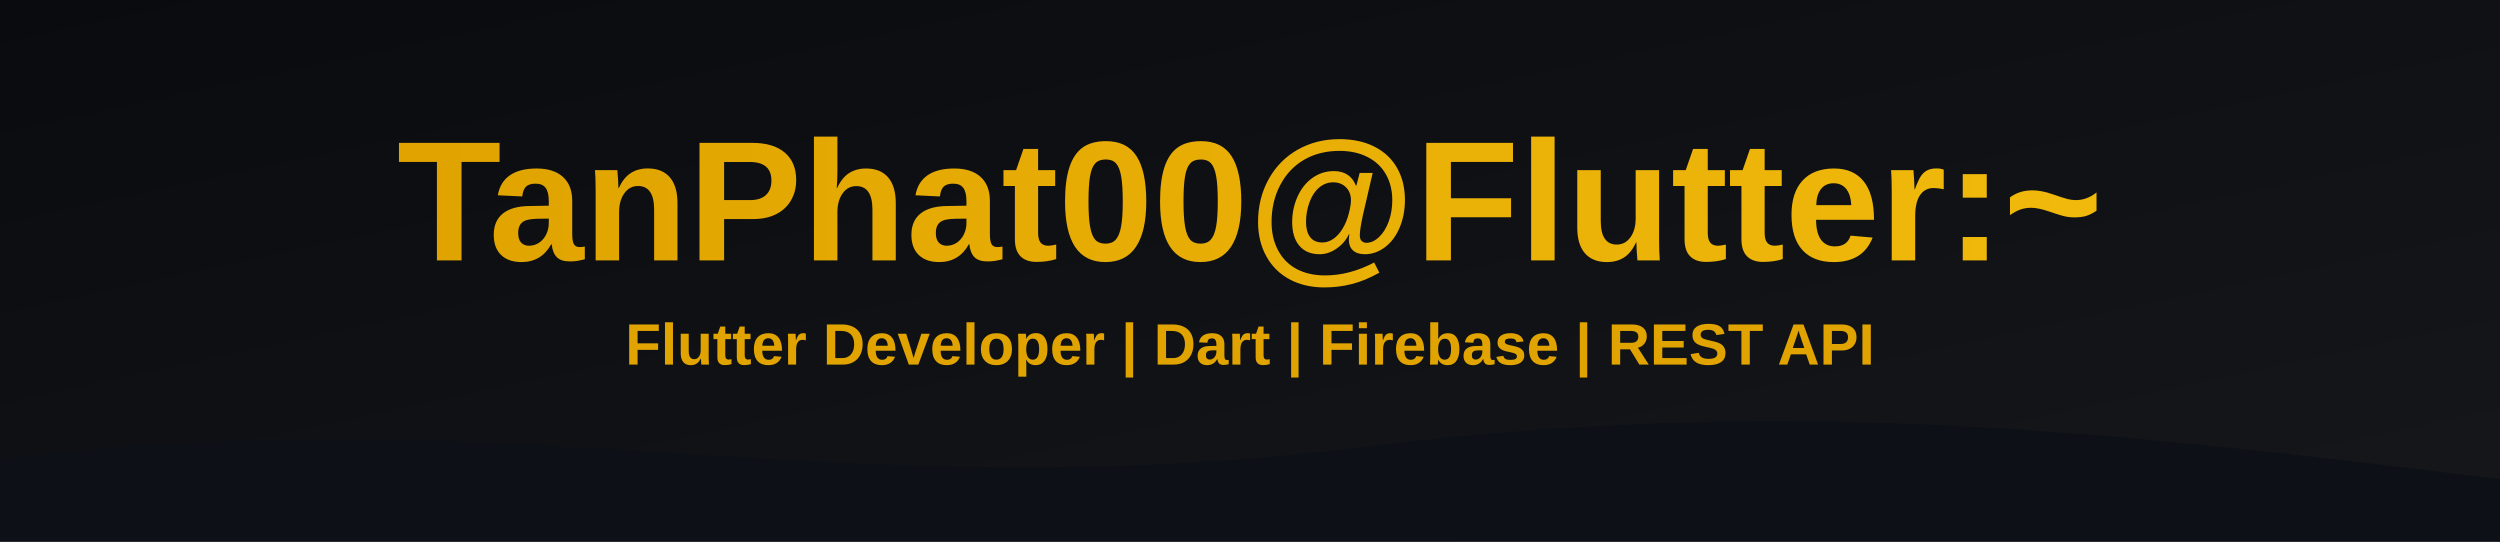
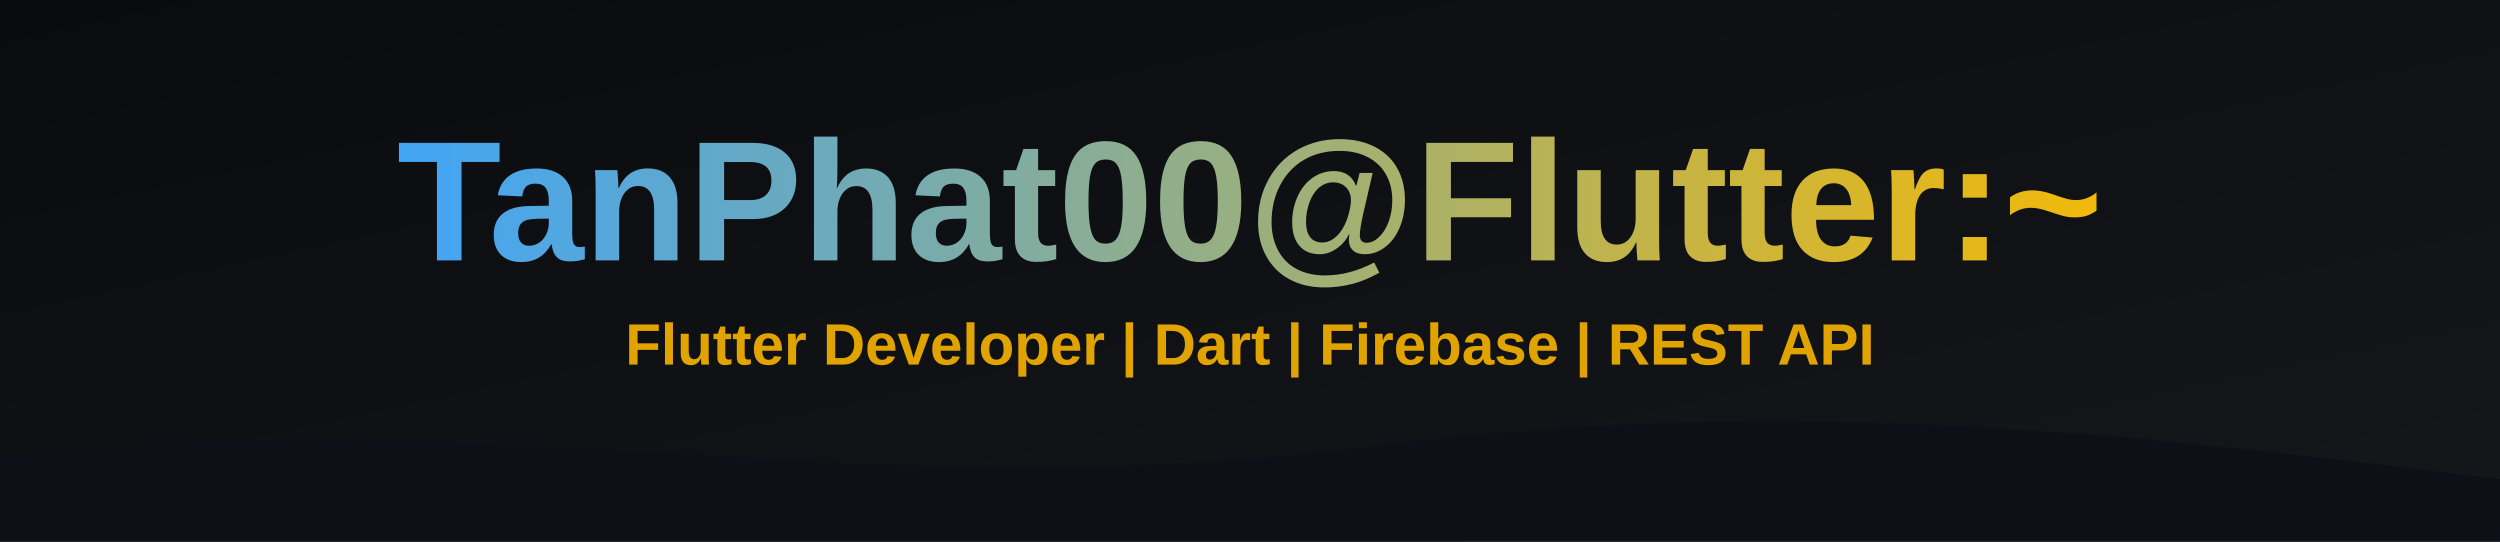
<svg xmlns="http://www.w3.org/2000/svg" width="1200" height="260" viewBox="0 0 1200 260">
  <defs>
    <linearGradient id="bg" x1="0" y1="0" x2="1" y2="1">
      <stop offset="0%" stop-color="#090b0f" />
      <stop offset="100%" stop-color="#15171b" />
    </linearGradient>
    <linearGradient id="gold" x1="0" y1="0" x2="1" y2="0">
-       <stop offset="0%" stop-color="#e0a300" />
+       <stop offset="0%" stop-color="#42A5F5" />
      <stop offset="100%" stop-color="#f0b90b" />
    </linearGradient>
  </defs>
  <rect width="1200" height="260" fill="url(#bg)" />
  <path d="M0 220        C250 190 400 245 650 215        C850 190 1000 205 1200 230        L1200 260        L0 260 Z" fill="#0d1117" />
  <text x="600" y="125" text-anchor="middle" font-family="Arial, Helvetica, sans-serif" font-size="82" font-weight="700" fill="url(#gold)">
    TanPhat00@Flutter:~
  </text>
  <text x="600" y="175" text-anchor="middle" font-family="Arial, Helvetica, sans-serif" font-size="28" font-weight="600" fill="#e0a300">
    Flutter Developer | Dart | Firebase | REST API
  </text>
</svg>
